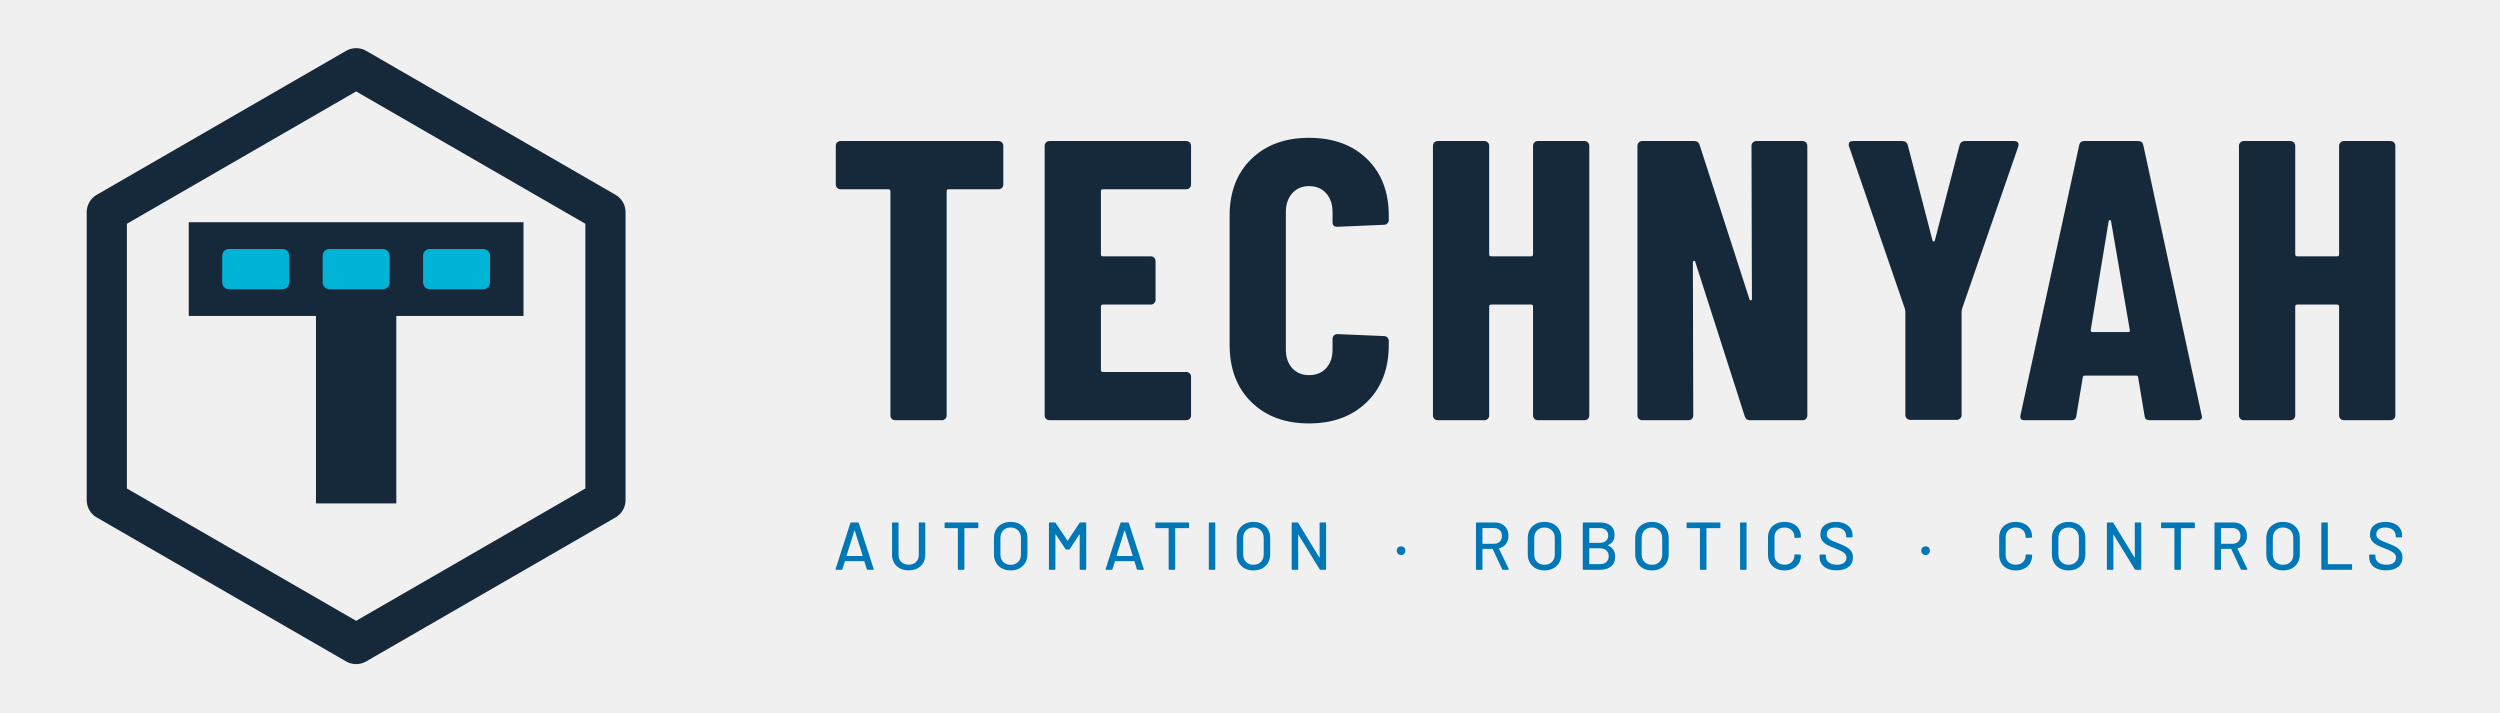
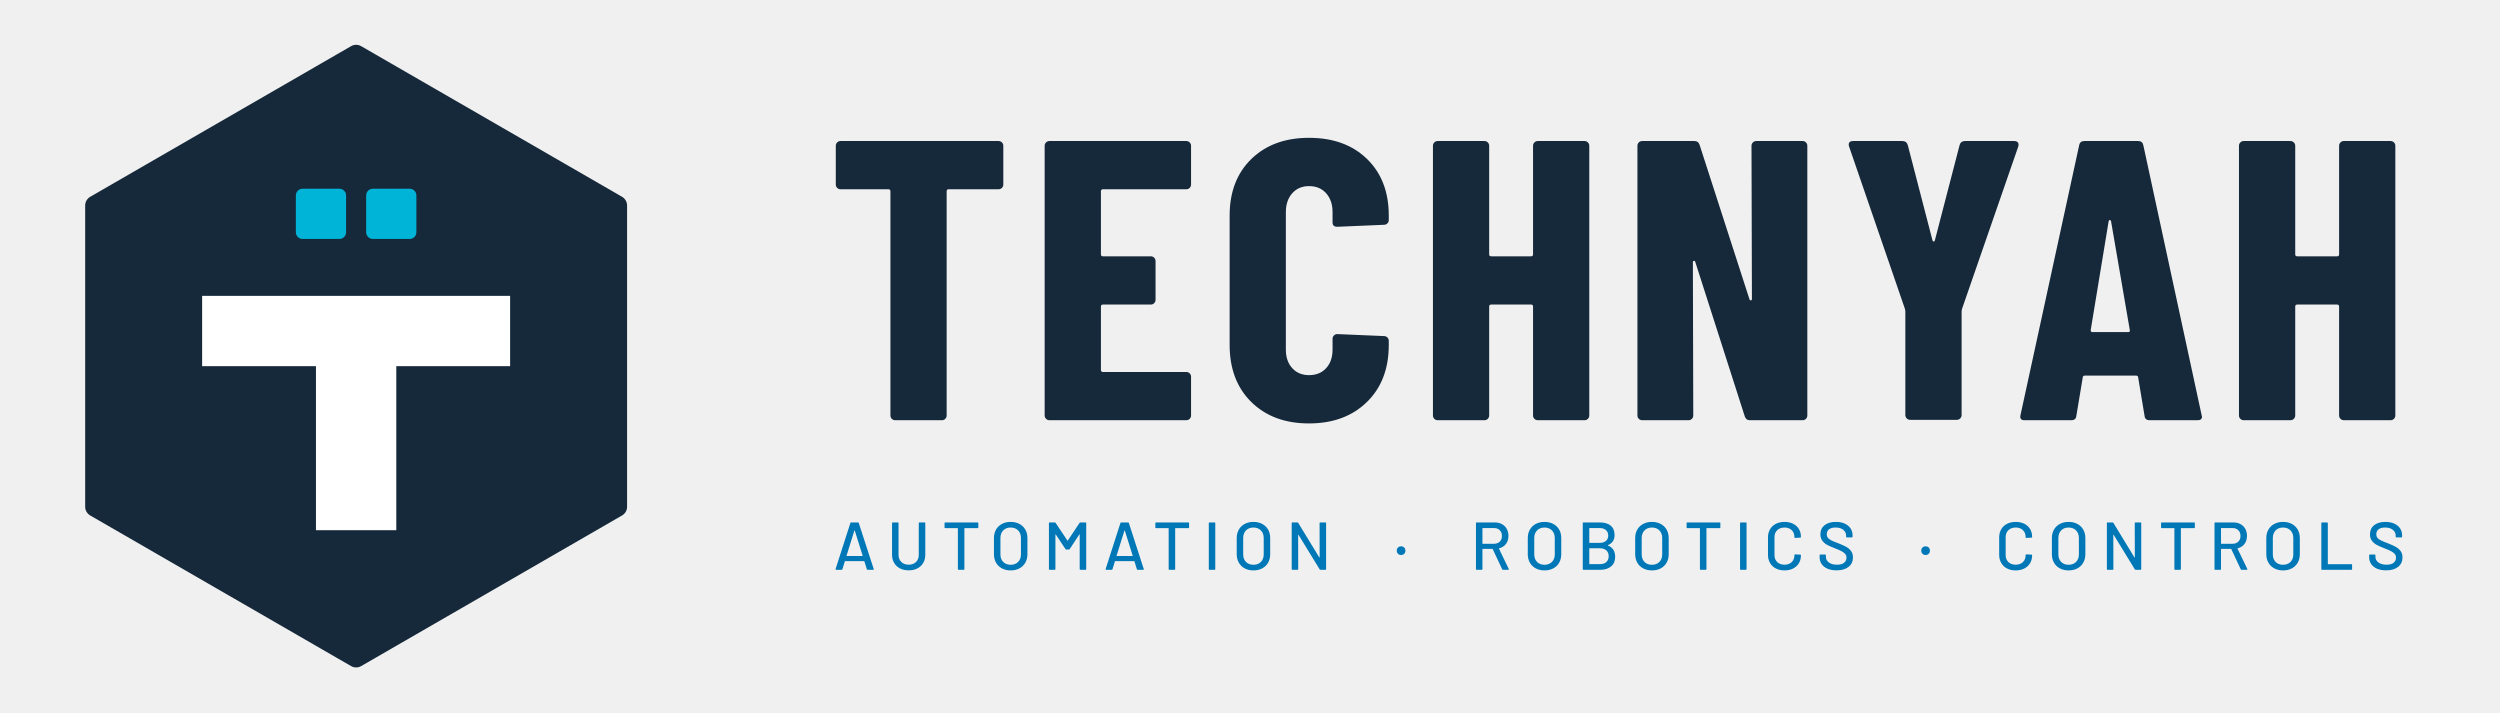
<svg xmlns="http://www.w3.org/2000/svg" viewBox="0 0 702 200" fill="none">
  <g transform="translate(6 6) scale(0.94)">
-     <path d="M100 14 L174.48 57 L174.48 143 L100 186 L25.52 143 L25.52 57 Z" fill="none" stroke="#16293A" stroke-width="12" stroke-linejoin="round" />
-     <rect x="50" y="60" width="100" height="28" fill="#16293A" />
-     <rect x="88" y="87.5" width="24" height="56.5" fill="#16293A" />
-     <rect x="60" y="68" width="20" height="12" rx="2" fill="#00B4D8" />
-     <rect x="90" y="68" width="20" height="12" rx="2" fill="#00B4D8" />
-     <rect x="120" y="68" width="20" height="12" rx="2" fill="#00B4D8" />
+     <path d="M100 10 L177.94 55 L177.94 145 L100 190 L22.06 145 L22.06 55 Z" fill="#16293A" stroke="#16293A" stroke-width="6" stroke-linejoin="round" />
+     <rect x="54" y="82" width="92" height="21" fill="#FFFFFF" />
+     <rect x="88" y="102.5" width="24" height="49.5" fill="#FFFFFF" />
+     <rect x="82" y="50" width="15" height="15" rx="2" fill="#00B4D8" />
+     <rect x="103" y="50" width="15" height="15" rx="2" fill="#00B4D8" />
  </g>
  <path d="M280.38 39.60Q280.94 39.60 281.34 39.99Q281.73 40.38 281.73 40.94L281.73 51.81Q281.73 52.37 281.34 52.76Q280.94 53.15 280.38 53.15L266.38 53.15Q265.82 53.15 265.82 53.71L265.82 116.66Q265.82 117.22 265.43 117.61Q265.04 118 264.48 118L251.38 118Q250.82 118 250.42 117.61Q250.03 117.22 250.03 116.66L250.03 53.71Q250.03 53.15 249.47 53.15L236.03 53.15Q235.47 53.15 235.08 52.76Q234.69 52.37 234.69 51.81L234.69 40.94Q234.69 40.38 235.08 39.99Q235.47 39.60 236.03 39.60M334.45 51.81Q334.45 52.37 334.06 52.76Q333.66 53.15 333.10 53.15L309.70 53.15Q309.14 53.15 309.14 53.71L309.14 71.41Q309.14 71.97 309.70 71.97L323.14 71.97Q323.70 71.97 324.09 72.36Q324.48 72.75 324.48 73.31L324.48 84.18Q324.48 84.74 324.09 85.13Q323.70 85.52 323.14 85.52L309.70 85.52Q309.14 85.52 309.14 86.08L309.14 103.89Q309.14 104.45 309.70 104.45L333.10 104.45Q333.66 104.45 334.06 104.84Q334.45 105.23 334.45 105.79L334.45 116.66Q334.45 117.22 334.06 117.61Q333.66 118 333.10 118L294.69 118Q294.13 118 293.74 117.61Q293.34 117.22 293.34 116.66L293.34 40.94Q293.34 40.38 293.74 39.99Q294.13 39.60 294.69 39.60L333.10 39.60Q333.66 39.60 334.06 39.99Q334.45 40.38 334.45 40.94M367.57 118.90Q357.49 118.90 351.38 112.90Q345.28 106.91 345.28 96.83L345.28 60.54Q345.28 50.58 351.38 44.64Q357.49 38.70 367.57 38.70Q377.76 38.70 383.86 44.64Q389.97 50.58 389.97 60.54L389.97 61.78Q389.97 62.34 389.58 62.73Q389.18 63.12 388.62 63.12L375.52 63.68Q374.18 63.68 374.18 62.45L374.18 59.54Q374.18 56.29 372.38 54.27Q370.59 52.26 367.57 52.26Q364.66 52.26 362.86 54.27Q361.07 56.29 361.07 59.54L361.07 98.18Q361.07 101.42 362.86 103.38Q364.66 105.34 367.57 105.34Q370.59 105.34 372.38 103.38Q374.18 101.42 374.18 98.18L374.18 95.15Q374.18 94.59 374.57 94.20Q374.96 93.81 375.52 93.81L388.62 94.37Q389.18 94.37 389.58 94.76Q389.97 95.15 389.97 95.71L389.97 96.83Q389.97 106.91 383.81 112.90Q377.65 118.90 367.57 118.90M430.48 40.94Q430.48 40.38 430.87 39.99Q431.26 39.60 431.82 39.60L444.93 39.60Q445.49 39.60 445.88 39.99Q446.27 40.38 446.27 40.94L446.27 116.66Q446.27 117.22 445.88 117.61Q445.49 118 444.93 118L431.82 118Q431.26 118 430.87 117.61Q430.48 117.22 430.48 116.66L430.48 86.08Q430.48 85.52 429.92 85.52L418.72 85.52Q418.16 85.52 418.16 86.08L418.16 116.66Q418.16 117.22 417.77 117.61Q417.38 118 416.82 118L403.71 118Q403.15 118 402.76 117.61Q402.37 117.22 402.37 116.66L402.37 40.94Q402.37 40.38 402.76 39.99Q403.15 39.60 403.71 39.60L416.82 39.60Q417.38 39.60 417.77 39.99Q418.16 40.38 418.16 40.94L418.16 71.41Q418.16 71.97 418.72 71.97L429.92 71.97Q430.48 71.97 430.48 71.41M491.82 40.94Q491.82 40.38 492.22 39.99Q492.61 39.60 493.17 39.60L506.16 39.60Q506.72 39.60 507.11 39.99Q507.50 40.38 507.50 40.94L507.50 116.66Q507.50 117.22 507.11 117.61Q506.72 118 506.16 118L491.38 118Q490.26 118 489.92 116.88L476.03 73.54Q475.92 73.20 475.64 73.26Q475.36 73.31 475.36 73.65L475.47 116.66Q475.47 117.22 475.08 117.61Q474.69 118 474.13 118L461.14 118Q460.58 118 460.18 117.61Q459.79 117.22 459.79 116.66L459.79 40.94Q459.79 40.38 460.18 39.99Q460.58 39.60 461.14 39.60L475.81 39.60Q476.93 39.60 477.26 40.72L491.26 84.06Q491.38 84.40 491.66 84.34Q491.94 84.29 491.94 83.95M536.37 117.89Q535.81 117.89 535.42 117.50Q535.02 117.10 535.02 116.54L535.02 87.42L534.91 86.75L519.23 41.17Q519.12 40.94 519.12 40.61Q519.12 39.60 520.35 39.60L534.13 39.60Q535.36 39.60 535.70 40.72L542.64 67.49Q542.75 67.82 542.98 67.82Q543.20 67.82 543.31 67.49L550.26 40.72Q550.59 39.60 551.82 39.60L565.60 39.60Q566.27 39.60 566.61 39.99Q566.94 40.38 566.72 41.17L550.93 86.75L550.82 87.42L550.82 116.54Q550.82 117.10 550.42 117.50Q550.03 117.89 549.47 117.89M603.65 118Q602.30 118 602.19 116.77L600.40 106.02Q600.40 105.46 599.73 105.46L585.50 105.46Q584.83 105.46 584.83 106.02L583.04 116.77Q582.93 118 581.58 118L568.48 118Q567.02 118 567.36 116.54L583.82 40.83Q584.05 39.60 585.28 39.60L600.40 39.60Q601.63 39.60 601.86 40.83L618.21 116.54L618.32 116.99Q618.32 118 617.09 118L603.65 118M587.07 92.69Q587.07 93.25 587.52 93.25L597.60 93.25Q598.16 93.25 598.05 92.69L592.78 62.11Q592.67 61.78 592.45 61.78Q592.22 61.78 592.11 62.11M656.82 40.94Q656.82 40.38 657.21 39.99Q657.60 39.60 658.16 39.60L671.26 39.60Q671.82 39.60 672.22 39.99Q672.61 40.38 672.61 40.94L672.61 116.66Q672.61 117.22 672.22 117.61Q671.82 118 671.26 118L658.16 118Q657.60 118 657.21 117.61Q656.82 117.22 656.82 116.66L656.82 86.08Q656.82 85.52 656.26 85.52L645.06 85.52Q644.50 85.52 644.50 86.08L644.50 116.66Q644.50 117.22 644.10 117.61Q643.71 118 643.15 118L630.05 118Q629.49 118 629.10 117.61Q628.70 117.22 628.70 116.66L628.70 40.94Q628.70 40.38 629.10 39.99Q629.49 39.60 630.05 39.60L643.15 39.60Q643.71 39.60 644.10 39.99Q644.50 40.38 644.50 40.94L644.50 71.41Q644.50 71.97 645.06 71.97L656.26 71.97Q656.82 71.97 656.82 71.41" fill="#16293A" />
  <path d="M243.63 160Q243.46 160 243.41 159.85L242.72 157.63Q242.70 157.57 242.65 157.57L237.31 157.57Q237.25 157.57 237.23 157.63L236.55 159.85Q236.49 160 236.32 160L234.78 160Q234.57 160 234.63 159.79L238.79 146.85Q238.84 146.70 239.02 146.70L240.92 146.70Q241.09 146.70 241.14 146.85L245.34 159.79L245.36 159.87Q245.36 160 245.19 160L243.63 160M237.71 156.03Q237.69 156.07 237.71 156.10Q237.74 156.12 237.78 156.12L242.15 156.12Q242.19 156.12 242.22 156.10Q242.25 156.07 242.23 156.03L240.02 148.98Q240 148.94 239.97 148.94Q239.93 148.94 239.91 148.98M255.16 160.15Q253.78 160.15 252.72 159.61Q251.67 159.07 251.08 158.07Q250.49 157.07 250.49 155.78L250.49 146.89Q250.49 146.70 250.68 146.70L252.12 146.70Q252.31 146.70 252.31 146.89L252.31 155.82Q252.31 157.06 253.10 157.81Q253.89 158.57 255.16 158.57Q256.44 158.57 257.21 157.81Q257.99 157.06 257.99 155.82L257.99 146.89Q257.99 146.70 258.18 146.70L259.63 146.70Q259.82 146.70 259.82 146.89L259.82 155.78Q259.82 157.07 259.24 158.07Q258.66 159.07 257.60 159.61Q256.55 160.15 255.16 160.15M274.52 146.70Q274.71 146.70 274.71 146.89L274.71 148.11Q274.71 148.30 274.52 148.30L270.87 148.30Q270.80 148.30 270.80 148.37L270.80 159.81Q270.80 160 270.61 160L269.16 160Q268.97 160 268.97 159.81L268.97 148.37Q268.97 148.30 268.90 148.30L265.42 148.30Q265.23 148.30 265.23 148.11L265.23 146.89Q265.23 146.70 265.42 146.70M283.79 160.17Q282.40 160.17 281.34 159.60Q280.27 159.03 279.68 158Q279.10 156.96 279.10 155.61L279.10 151.09Q279.10 149.74 279.68 148.71Q280.27 147.69 281.34 147.12Q282.40 146.55 283.79 146.55Q285.19 146.55 286.26 147.12Q287.32 147.69 287.91 148.71Q288.50 149.74 288.50 151.09L288.50 155.61Q288.50 156.96 287.91 158Q287.32 159.03 286.26 159.60Q285.19 160.17 283.79 160.17M283.79 158.59Q285.08 158.59 285.88 157.80Q286.68 157 286.68 155.69L286.68 151.07Q286.68 149.74 285.88 148.93Q285.08 148.13 283.79 148.13Q282.50 148.13 281.71 148.93Q280.92 149.74 280.92 151.07L280.92 155.69Q280.92 157 281.71 157.80Q282.50 158.59 283.79 158.59M303.15 146.81Q303.24 146.70 303.37 146.70L304.82 146.70Q305.01 146.70 305.01 146.89L305.01 159.81Q305.01 160 304.82 160L303.37 160Q303.18 160 303.18 159.81L303.18 150.08Q303.18 150.03 303.15 150.01Q303.11 149.99 303.09 150.04L300.37 154.19Q300.30 154.30 300.14 154.30L299.42 154.30Q299.29 154.30 299.19 154.19L296.46 150.08Q296.44 150.03 296.40 150.04Q296.36 150.06 296.36 150.12L296.36 159.81Q296.36 160 296.17 160L294.73 160Q294.54 160 294.54 159.81L294.54 146.89Q294.54 146.70 294.73 146.70L296.17 146.70Q296.33 146.70 296.40 146.81L299.73 151.79Q299.75 151.81 299.78 151.81Q299.82 151.81 299.84 151.79M319.46 160Q319.29 160 319.24 159.85L318.55 157.63Q318.53 157.57 318.48 157.57L313.14 157.57Q313.08 157.57 313.06 157.63L312.38 159.85Q312.32 160 312.15 160L310.61 160Q310.40 160 310.46 159.79L314.62 146.85Q314.68 146.70 314.85 146.70L316.75 146.70Q316.92 146.70 316.98 146.85L321.17 159.79L321.19 159.87Q321.19 160 321.02 160L319.46 160M313.54 156.03Q313.52 156.07 313.55 156.10Q313.57 156.12 313.61 156.12L317.98 156.12Q318.02 156.12 318.05 156.10Q318.08 156.07 318.06 156.03L315.85 148.98Q315.84 148.94 315.80 148.94Q315.76 148.94 315.74 148.98M333.71 146.70Q333.90 146.70 333.90 146.89L333.90 148.11Q333.90 148.30 333.71 148.30L330.06 148.30Q329.99 148.30 329.99 148.37L329.99 159.81Q329.99 160 329.80 160L328.35 160Q328.16 160 328.16 159.81L328.16 148.37Q328.16 148.30 328.09 148.30L324.61 148.30Q324.42 148.30 324.42 148.11L324.42 146.89Q324.42 146.70 324.61 146.70M339.62 160Q339.43 160 339.43 159.81L339.43 146.89Q339.43 146.70 339.62 146.70L341.06 146.70Q341.25 146.70 341.25 146.89L341.25 159.81Q341.25 160 341.06 160M351.96 160.17Q350.58 160.17 349.51 159.60Q348.45 159.03 347.86 158Q347.27 156.96 347.27 155.61L347.27 151.09Q347.27 149.74 347.86 148.71Q348.45 147.69 349.51 147.12Q350.58 146.55 351.96 146.55Q353.37 146.55 354.43 147.12Q355.50 147.69 356.09 148.71Q356.67 149.74 356.67 151.09L356.67 155.61Q356.67 156.96 356.09 158Q355.50 159.03 354.43 159.60Q353.37 160.17 351.96 160.17M351.96 158.59Q353.25 158.59 354.05 157.80Q354.85 157 354.85 155.69L354.85 151.07Q354.85 149.74 354.05 148.93Q353.25 148.13 351.96 148.13Q350.67 148.13 349.88 148.93Q349.09 149.74 349.09 151.07L349.09 155.69Q349.09 157 349.88 157.80Q350.67 158.59 351.96 158.59M370.54 146.89Q370.54 146.70 370.73 146.70L372.18 146.70Q372.37 146.70 372.37 146.89L372.37 159.81Q372.37 160 372.18 160L370.79 160Q370.66 160 370.56 159.87L364.61 150.16Q364.59 150.10 364.56 150.11Q364.52 150.12 364.52 150.18L364.54 159.81Q364.54 160 364.35 160L362.90 160Q362.71 160 362.71 159.81L362.71 146.89Q362.71 146.70 362.90 146.70L364.31 146.70Q364.44 146.70 364.54 146.83L370.47 156.54Q370.48 156.60 370.52 156.59Q370.56 156.58 370.56 156.52M393.43 155.84Q392.89 155.84 392.55 155.50Q392.21 155.16 392.21 154.62Q392.21 154.09 392.55 153.75Q392.89 153.41 393.43 153.41Q393.96 153.41 394.30 153.75Q394.64 154.09 394.64 154.62Q394.64 155.16 394.30 155.50Q393.96 155.84 393.43 155.84M422.03 160Q421.88 160 421.82 159.87L419.16 154.19Q419.14 154.13 419.08 154.13L416.35 154.13Q416.27 154.13 416.27 154.21L416.27 159.81Q416.27 160 416.08 160L414.64 160Q414.45 160 414.45 159.81L414.45 146.89Q414.45 146.70 414.64 146.70L419.75 146.70Q420.89 146.70 421.75 147.18Q422.62 147.65 423.09 148.50Q423.57 149.36 423.57 150.48Q423.57 151.81 422.88 152.73Q422.18 153.65 420.95 153.98Q420.87 154.01 420.91 154.07L423.66 159.77Q423.68 159.81 423.68 159.87Q423.68 160 423.53 160L422.03 160M416.35 148.28Q416.27 148.28 416.27 148.35L416.27 152.61Q416.27 152.69 416.35 152.69L419.52 152.69Q420.53 152.69 421.14 152.09Q421.74 151.49 421.74 150.50Q421.74 149.49 421.14 148.88Q420.53 148.28 419.52 148.28M433.69 160.17Q432.31 160.17 431.24 159.60Q430.18 159.03 429.59 158Q429 156.96 429 155.61L429 151.09Q429 149.74 429.59 148.71Q430.18 147.69 431.24 147.12Q432.31 146.55 433.69 146.55Q435.10 146.55 436.16 147.12Q437.23 147.69 437.82 148.71Q438.40 149.74 438.40 151.09L438.40 155.61Q438.40 156.96 437.82 158Q437.23 159.03 436.16 159.60Q435.10 160.17 433.69 160.17M433.69 158.59Q434.98 158.59 435.78 157.80Q436.58 157 436.58 155.69L436.58 151.07Q436.58 149.74 435.78 148.93Q434.98 148.13 433.69 148.13Q432.40 148.13 431.61 148.93Q430.82 149.74 430.82 151.07L430.82 155.69Q430.82 157 431.61 157.80Q432.40 158.59 433.69 158.59M451.53 153.06Q451.44 153.12 451.53 153.18Q453.54 154.03 453.54 156.35Q453.54 158.10 452.39 159.05Q451.23 160 449.36 160L444.63 160Q444.44 160 444.44 159.81L444.44 146.89Q444.44 146.70 444.63 146.70L449.21 146.70Q451.19 146.70 452.28 147.60Q453.37 148.50 453.37 150.23Q453.37 152.29 451.53 153.06M446.34 148.28Q446.27 148.28 446.27 148.35L446.27 152.36Q446.27 152.44 446.34 152.44L449.21 152.44Q450.31 152.44 450.95 151.89Q451.59 151.34 451.59 150.39Q451.59 149.42 450.95 148.85Q450.31 148.28 449.21 148.28L446.34 148.28M449.36 158.40Q450.45 158.40 451.08 157.81Q451.72 157.21 451.72 156.18Q451.72 155.16 451.07 154.56Q450.43 153.96 449.31 153.96L446.34 153.96Q446.27 153.96 446.27 154.03L446.27 158.33Q446.27 158.40 446.34 158.40M463.86 160.17Q462.47 160.17 461.41 159.60Q460.34 159.03 459.75 158Q459.16 156.96 459.16 155.61L459.16 151.09Q459.16 149.74 459.75 148.71Q460.34 147.69 461.41 147.12Q462.47 146.55 463.86 146.55Q465.26 146.55 466.33 147.12Q467.39 147.69 467.98 148.71Q468.57 149.74 468.57 151.09L468.57 155.61Q468.57 156.96 467.98 158Q467.39 159.03 466.33 159.60Q465.26 160.17 463.86 160.17M463.86 158.59Q465.15 158.59 465.95 157.80Q466.75 157 466.75 155.69L466.75 151.07Q466.75 149.74 465.95 148.93Q465.15 148.13 463.86 148.13Q462.57 148.13 461.78 148.93Q460.99 149.74 460.99 151.07L460.99 155.69Q460.99 157 461.78 157.80Q462.57 158.59 463.86 158.59M482.89 146.70Q483.08 146.70 483.08 146.89L483.08 148.11Q483.08 148.30 482.89 148.30L479.24 148.30Q479.17 148.30 479.17 148.37L479.17 159.81Q479.17 160 478.98 160L477.53 160Q477.34 160 477.34 159.81L477.34 148.37Q477.34 148.30 477.27 148.30L473.79 148.30Q473.60 148.30 473.60 148.11L473.60 146.89Q473.60 146.70 473.79 146.70M488.80 160Q488.61 160 488.61 159.81L488.61 146.89Q488.61 146.70 488.80 146.70L490.24 146.70Q490.43 146.70 490.43 146.89L490.43 159.81Q490.43 160 490.24 160M501.09 160.17Q499.72 160.17 498.67 159.63Q497.61 159.09 497.03 158.09Q496.45 157.09 496.45 155.80L496.45 150.88Q496.45 149.59 497.03 148.61Q497.61 147.63 498.67 147.09Q499.72 146.55 501.09 146.55Q502.46 146.55 503.50 147.07Q504.55 147.59 505.13 148.54Q505.70 149.49 505.70 150.75L505.70 150.77Q505.70 150.86 505.65 150.92Q505.59 150.97 505.51 150.97L504.07 151.05Q503.88 151.05 503.88 150.88L503.88 150.82Q503.88 149.61 503.12 148.87Q502.36 148.13 501.09 148.13Q499.81 148.13 499.05 148.87Q498.28 149.61 498.28 150.82L498.28 155.88Q498.28 157.09 499.05 157.83Q499.81 158.57 501.09 158.57Q502.36 158.57 503.12 157.83Q503.88 157.09 503.88 155.88L503.88 155.84Q503.88 155.67 504.07 155.67L505.51 155.74Q505.70 155.74 505.70 155.93Q505.70 157.19 505.13 158.15Q504.55 159.11 503.50 159.64Q502.46 160.17 501.09 160.17M515.71 160.15Q514.25 160.15 513.18 159.70Q512.10 159.24 511.52 158.40Q510.95 157.57 510.95 156.45L510.95 155.90Q510.95 155.71 511.14 155.71L512.52 155.71Q512.71 155.71 512.71 155.90L512.71 156.35Q512.71 157.32 513.55 157.95Q514.38 158.57 515.85 158.57Q517.16 158.57 517.82 158.02Q518.49 157.47 518.49 156.58Q518.49 155.99 518.15 155.57Q517.80 155.16 517.15 154.80Q516.49 154.45 515.24 153.96Q513.85 153.43 513.04 152.99Q512.24 152.55 511.71 151.84Q511.17 151.13 511.17 150.04Q511.17 148.41 512.34 147.48Q513.51 146.55 515.51 146.55Q516.91 146.55 517.98 147.02Q519.04 147.50 519.62 148.35Q520.20 149.21 520.20 150.33L520.20 150.71Q520.20 150.90 520.01 150.90L518.58 150.90Q518.39 150.90 518.39 150.71L518.39 150.42Q518.39 149.44 517.60 148.78Q516.82 148.13 515.43 148.13Q514.25 148.13 513.61 148.61Q512.96 149.09 512.96 150.01Q512.96 150.63 513.28 151.03Q513.61 151.43 514.24 151.74Q514.88 152.06 516.19 152.55Q517.54 153.08 518.37 153.53Q519.21 153.98 519.76 154.71Q520.31 155.44 520.31 156.52Q520.31 158.19 519.09 159.17Q517.86 160.15 515.71 160.15M540.71 155.84Q540.18 155.84 539.83 155.50Q539.49 155.16 539.49 154.62Q539.49 154.09 539.83 153.75Q540.18 153.41 540.71 153.41Q541.24 153.41 541.58 153.75Q541.92 154.09 541.92 154.62Q541.92 155.16 541.58 155.50Q541.24 155.84 540.71 155.84M566.01 160.17Q564.64 160.17 563.58 159.63Q562.53 159.09 561.95 158.09Q561.37 157.09 561.37 155.80L561.37 150.88Q561.37 149.59 561.95 148.61Q562.53 147.63 563.58 147.09Q564.64 146.55 566.01 146.55Q567.37 146.55 568.42 147.07Q569.46 147.59 570.04 148.54Q570.62 149.49 570.62 150.75L570.62 150.77Q570.62 150.86 570.57 150.92Q570.51 150.97 570.43 150.97L568.99 151.05Q568.80 151.05 568.80 150.88L568.80 150.82Q568.80 149.61 568.04 148.87Q567.28 148.13 566.01 148.13Q564.73 148.13 563.96 148.87Q563.19 149.61 563.19 150.82L563.19 155.88Q563.19 157.09 563.96 157.83Q564.73 158.57 566.01 158.57Q567.28 158.57 568.04 157.83Q568.80 157.09 568.80 155.88L568.80 155.84Q568.80 155.67 568.99 155.67L570.43 155.74Q570.62 155.74 570.62 155.93Q570.62 157.19 570.04 158.15Q569.46 159.11 568.42 159.64Q567.37 160.17 566.01 160.17M580.86 160.17Q579.47 160.17 578.41 159.60Q577.35 159.03 576.76 158Q576.17 156.96 576.17 155.61L576.17 151.09Q576.17 149.74 576.76 148.71Q577.35 147.69 578.41 147.12Q579.47 146.55 580.86 146.55Q582.27 146.55 583.33 147.12Q584.39 147.69 584.98 148.71Q585.57 149.74 585.57 151.09L585.57 155.61Q585.57 156.96 584.98 158Q584.39 159.03 583.33 159.60Q582.27 160.17 580.86 160.17M580.86 158.59Q582.15 158.59 582.95 157.80Q583.75 157 583.75 155.69L583.75 151.07Q583.75 149.74 582.95 148.93Q582.15 148.13 580.86 148.13Q579.57 148.13 578.78 148.93Q577.99 149.74 577.99 151.07L577.99 155.69Q577.99 157 578.78 157.80Q579.57 158.59 580.86 158.59M599.44 146.89Q599.44 146.70 599.63 146.70L601.07 146.70Q601.26 146.70 601.26 146.89L601.26 159.81Q601.26 160 601.07 160L599.69 160Q599.55 160 599.46 159.87L593.51 150.16Q593.49 150.10 593.45 150.11Q593.42 150.12 593.42 150.18L593.44 159.81Q593.44 160 593.25 160L591.80 160Q591.61 160 591.61 159.81L591.61 146.89Q591.61 146.70 591.80 146.70L593.21 146.70Q593.34 146.70 593.44 146.83L599.36 156.54Q599.38 156.60 599.42 156.59Q599.46 156.58 599.46 156.52M616.12 146.70Q616.31 146.70 616.31 146.89L616.31 148.11Q616.31 148.30 616.12 148.30L612.47 148.30Q612.39 148.30 612.39 148.37L612.39 159.81Q612.39 160 612.20 160L610.76 160Q610.57 160 610.57 159.81L610.57 148.37Q610.57 148.30 610.49 148.30L607.02 148.30Q606.83 148.30 606.83 148.11L606.83 146.89Q606.83 146.70 607.02 146.70M629.41 160Q629.26 160 629.21 159.87L626.55 154.19Q626.53 154.13 626.47 154.13L623.73 154.13Q623.66 154.13 623.66 154.21L623.66 159.81Q623.66 160 623.47 160L622.02 160Q621.83 160 621.83 159.81L621.83 146.89Q621.83 146.70 622.02 146.70L627.13 146.70Q628.27 146.70 629.14 147.18Q630 147.65 630.48 148.50Q630.95 149.36 630.95 150.48Q630.95 151.81 630.26 152.73Q629.57 153.65 628.33 153.98Q628.26 154.01 628.29 154.07L631.05 159.77Q631.07 159.81 631.07 159.87Q631.07 160 630.92 160L629.41 160M623.73 148.28Q623.66 148.28 623.66 148.35L623.66 152.61Q623.66 152.69 623.73 152.69L626.91 152.69Q627.91 152.69 628.52 152.09Q629.13 151.49 629.13 150.50Q629.13 149.49 628.52 148.88Q627.91 148.28 626.91 148.28M641.08 160.17Q639.69 160.17 638.63 159.60Q637.56 159.03 636.97 158Q636.38 156.96 636.38 155.61L636.38 151.09Q636.38 149.74 636.97 148.71Q637.56 147.69 638.63 147.12Q639.69 146.55 641.08 146.55Q642.48 146.55 643.55 147.12Q644.61 147.69 645.20 148.71Q645.79 149.74 645.79 151.09L645.79 155.61Q645.79 156.96 645.20 158Q644.61 159.03 643.55 159.60Q642.48 160.17 641.08 160.17M641.08 158.59Q642.37 158.59 643.17 157.80Q643.96 157 643.96 155.69L643.96 151.07Q643.96 149.74 643.17 148.93Q642.37 148.13 641.08 148.13Q639.78 148.13 639 148.93Q638.21 149.74 638.21 151.07L638.21 155.69Q638.21 157 639 157.80Q639.78 158.59 641.08 158.59M652.02 160Q651.83 160 651.83 159.81L651.83 146.89Q651.83 146.70 652.02 146.70L653.46 146.70Q653.65 146.70 653.65 146.89L653.65 158.35Q653.65 158.42 653.73 158.42L660.28 158.42Q660.47 158.42 660.47 158.61L660.47 159.81Q660.47 160 660.28 160M670.03 160.15Q668.56 160.15 667.49 159.70Q666.42 159.24 665.84 158.40Q665.26 157.57 665.26 156.45L665.26 155.90Q665.26 155.71 665.45 155.71L666.83 155.71Q667.02 155.71 667.02 155.90L667.02 156.35Q667.02 157.32 667.86 157.95Q668.70 158.57 670.16 158.57Q671.47 158.57 672.14 158.02Q672.80 157.47 672.80 156.58Q672.80 155.99 672.46 155.57Q672.12 155.16 671.46 154.80Q670.81 154.45 669.55 153.96Q668.16 153.43 667.36 152.99Q666.55 152.55 666.02 151.84Q665.49 151.13 665.49 150.04Q665.49 148.41 666.65 147.48Q667.82 146.55 669.82 146.55Q671.22 146.55 672.29 147.02Q673.35 147.50 673.93 148.35Q674.51 149.21 674.51 150.33L674.51 150.71Q674.51 150.90 674.32 150.90L672.90 150.90Q672.71 150.90 672.71 150.71L672.71 150.42Q672.71 149.44 671.92 148.78Q671.13 148.13 669.74 148.13Q668.56 148.13 667.92 148.61Q667.27 149.09 667.27 150.01Q667.27 150.63 667.59 151.03Q667.92 151.43 668.55 151.74Q669.19 152.06 670.50 152.55Q671.85 153.08 672.69 153.53Q673.52 153.98 674.07 154.71Q674.62 155.44 674.62 156.52Q674.62 158.19 673.40 159.17Q672.17 160.15 670.03 160.15" fill="#0077B6" />
</svg>
